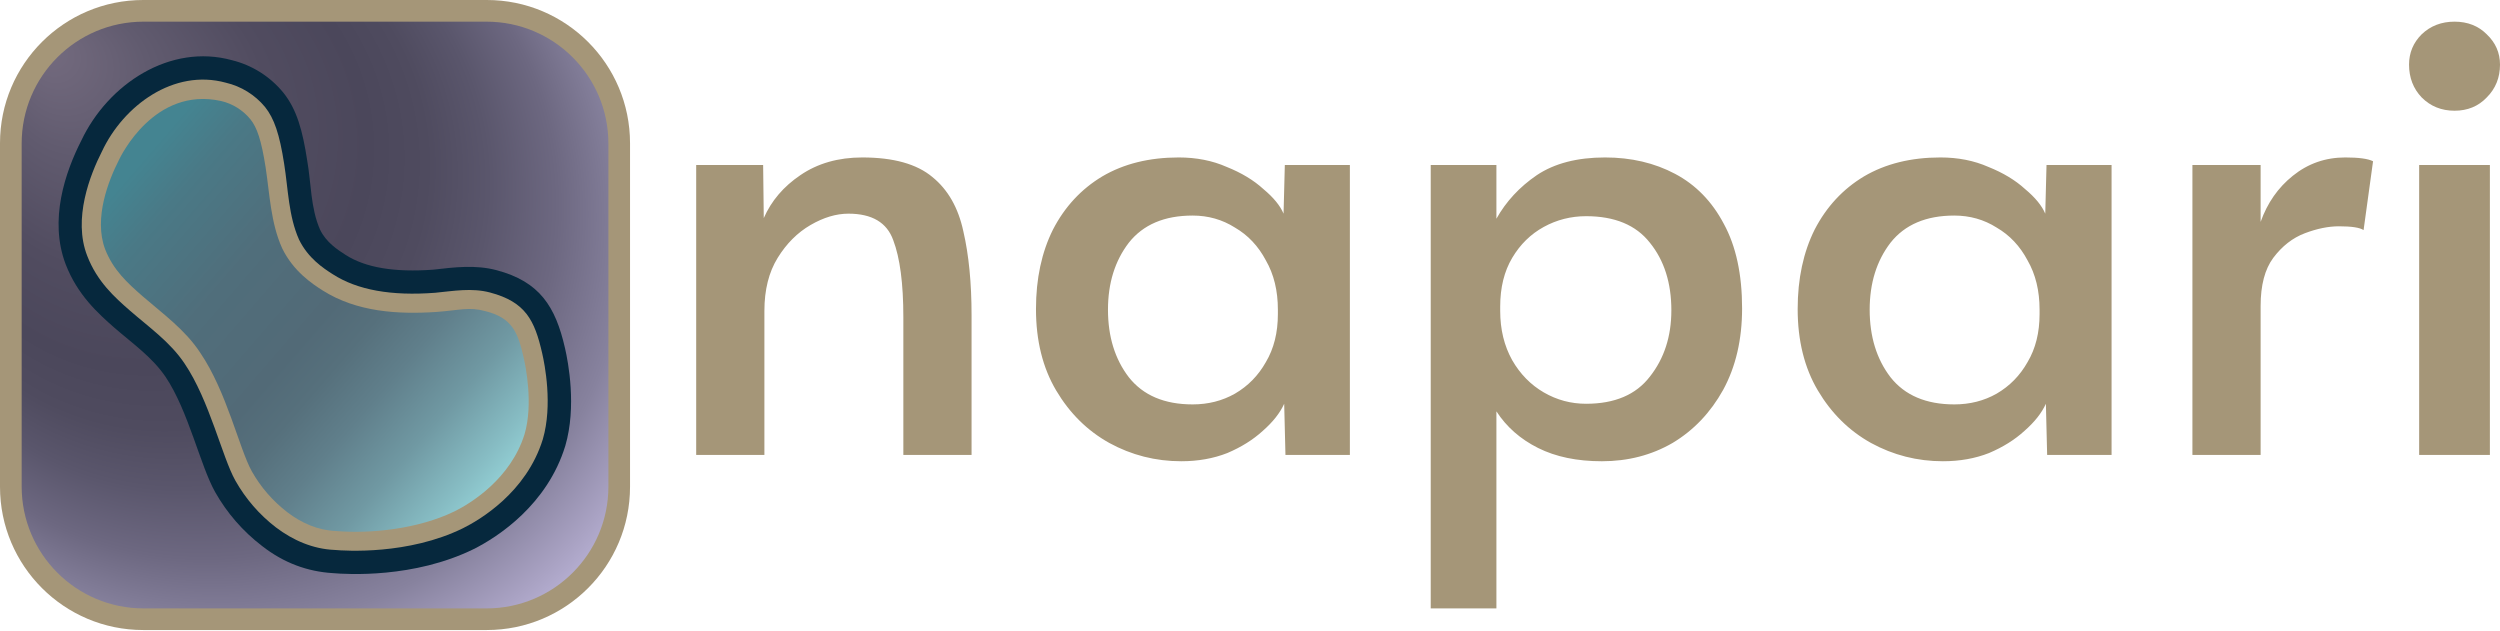
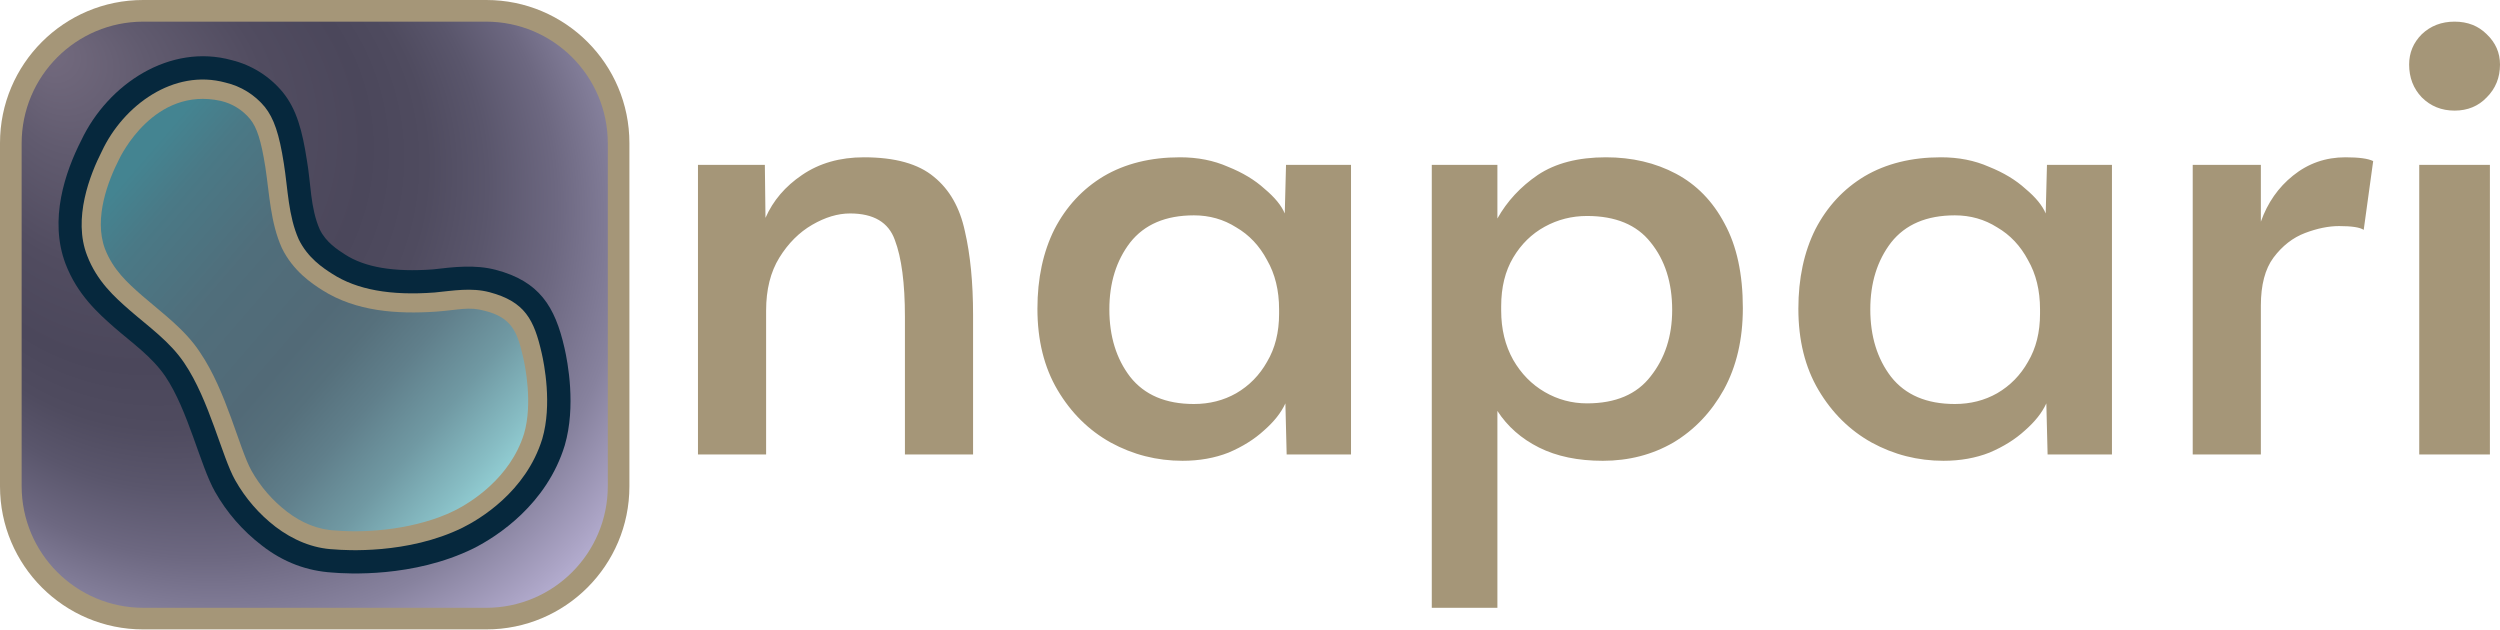
- <svg xmlns="http://www.w3.org/2000/svg" xmlns:xlink="http://www.w3.org/1999/xlink" width="1587.216" height="400" viewBox="0 0 821.781 207.1" version="1.1" id="svg22">
+ <svg xmlns="http://www.w3.org/2000/svg" xmlns:xlink="http://www.w3.org/1999/xlink" width="3272.899" height="824" viewBox="0 0 1694.543 426.626" version="1.1" id="svg22">
  <defs id="defs19">
    <style id="style1">
      .a {
        fill: #26283d;
      }

      .b {
        fill: url(#a);
      }

      .c {
        fill: #a59678;
      }

      .d {
        fill: url(#b);
      }
    </style>
    <radialGradient id="a" cx="103.55" cy="103.55" fx="14.832" fy="15.613" r="196.89" gradientUnits="userSpaceOnUse" gradientTransform="translate(-0.00499744)">
      <stop offset="0" stop-color="#746b7f" id="stop1" />
      <stop offset="0.12" stop-color="#615b6f" id="stop2" />
      <stop offset="0.26" stop-color="#514c60" id="stop3" />
      <stop offset="0.37" stop-color="#4b475b" id="stop4" />
      <stop offset="0.44" stop-color="#4f4b5f" id="stop5" />
      <stop offset="0.51" stop-color="#5a566c" id="stop6" />
      <stop offset="0.59" stop-color="#6d6881" id="stop7" />
      <stop offset="0.67" stop-color="#87829e" id="stop8" />
      <stop offset="0.74" stop-color="#a9a2c3" id="stop9" />
      <stop offset="0.78" stop-color="#bcb5d9" id="stop10" />
    </radialGradient>
    <linearGradient id="b" x1="38.31" y1="53.82" x2="165.6" y2="163.88" gradientUnits="userSpaceOnUse">
      <stop offset="0.05" stop-color="#448491" id="stop11" />
      <stop offset="0.15" stop-color="#4a7986" id="stop12" />
      <stop offset="0.33" stop-color="#506e7b" id="stop13" />
      <stop offset="0.52" stop-color="#526a77" id="stop14" />
      <stop offset="0.6" stop-color="#56707c" id="stop15" />
      <stop offset="0.7" stop-color="#607f8b" id="stop16" />
      <stop offset="0.82" stop-color="#7099a3" id="stop17" />
      <stop offset="0.94" stop-color="#87bdc4" id="stop18" />
      <stop offset="1" stop-color="#94d1d6" id="stop19" />
    </linearGradient>
    <radialGradient id="a-6" cx="103.55" cy="103.55" fx="14.832" fy="15.613" r="196.89" gradientUnits="userSpaceOnUse" gradientTransform="translate(-3.2384032e-6)">
      <stop offset="0" stop-color="#746b7f" id="stop1-7" />
      <stop offset="0.12" stop-color="#615b6f" id="stop2-5" />
      <stop offset="0.26" stop-color="#514c60" id="stop3-3" />
      <stop offset="0.37" stop-color="#4b475b" id="stop4-5" />
      <stop offset="0.44" stop-color="#4f4b5f" id="stop5-6" />
      <stop offset="0.51" stop-color="#5a566c" id="stop6-2" />
      <stop offset="0.59" stop-color="#6d6881" id="stop7-9" />
      <stop offset="0.67" stop-color="#87829e" id="stop8-1" />
      <stop offset="0.74" stop-color="#a9a2c3" id="stop9-2" />
      <stop offset="0.78" stop-color="#bcb5d9" id="stop10-7" />
    </radialGradient>
    <linearGradient xlink:href="#b" id="linearGradient1" gradientUnits="userSpaceOnUse" x1="38.31" y1="53.82" x2="165.6" y2="163.88" gradientTransform="translate(-3.97145)" />
  </defs>
-   <g id="g22">
-     <rect class="b" x="5.333801e-07" y="0" width="207.1" height="207.1" rx="47.084" id="rect20-8" style="fill:#a59678;fill-opacity:1;stroke-width:2.212" />
-     <rect class="b" x="7.12" y="7.12" width="192.87" height="192.87" rx="40.058" id="rect20-7" style="fill:url(#a-6);stroke-width:2.06" />
-     <path class="a" d="m 109.329,188.39 c -8.166,-0.511 -16.006,-3.284 -23.24,-8.96 -6.257,-4.796 -11.482,-10.806 -15.36,-17.67 -4.836,-8.525 -8.817,-26.751 -16.31,-37.89 C 49.985,117.347 43.495,112.858 37.639,107.76 32.37,103.13 25.437,96.976 21.539,86.75 16.099,72.297 21.393,56.68 26.729,46.2 35.61,27.46 56.04,14.234 76.219,19.78 c 6.623,1.624 12.542,5.35 16.87,10.62 4.56,5.64 6.4,12.73 7.89,22.34 1.329,7.54 1.102,15.641 4.22,22.73 2,4.2 5.82,6.65 8.33,8.27 6.546,4.251 16.163,5.841 28.93,4.9 6.941,-0.805 13.812,-1.642 20.68,0.15 14.336,3.772 19.477,12.037 22.59,25.67 1.072,4.652 3.85,19.226 0.09,32.1 -5.9,19.268 -22.005,29.871 -30.11,33.93 -19.643,9.633 -41.622,8.323 -46.38,7.9 z" id="path20-9" style="fill:#06283d;stroke-width:2.06" />
-     <path class="c" d="m 110.009,180.77 c -7.124,-0.284 -13.718,-3.166 -19.35,-7.44 -5.411,-4.166 -9.928,-9.38 -13.28,-15.33 -4.349,-7.697 -8.479,-26.318 -16.7,-38.49 -4.729,-7.087 -11.704,-11.949 -18.02,-17.45 C 37.714,97.729 31.931,92.577 28.679,84.12 23.894,71.917 29.638,57.382 33.529,49.74 40.582,34.718 57.109,22.493 74.219,27.18 c 5.062,1.184 9.597,3.994 12.91,8 3,3.77 4.75,8.84 6.28,18.7 1.332,8.324 1.421,17.095 4.89,24.89 3,6.13 8,9.41 11.07,11.36 8.074,5.215 19.263,7.207 33.66,6.11 6.048,-0.593 12.062,-1.676 18.05,-0.09 11.686,3.111 14.659,9.086 17.15,20 0.812,3.519 3.503,16.954 0.2,28.25 -5.414,17.539 -20.813,26.538 -26.23,29.23 -18.03,8.854 -38.831,7.44 -42.19,7.14 z" id="path21-2" style="fill:#a59678;stroke-width:2.06" />
-     <path class="d" d="m 72.619,33.19 c 3.801,0.875 7.205,2.985 9.68,6 2.23,2.75 3.62,7 5,15.73 1.366,8.951 1.678,18.282 5.43,26.65 3.73,7.7 10,11.77 13.29,13.88 11.163,7.073 24.616,7.944 37.47,7.09 7.67,-0.57 10.71,-1.72 15.95,-0.29 9.008,2.211 10.826,7.08 12.7,15.33 0.583,2.512 3.224,15.082 0.3,25.11 -4.566,14.666 -17.547,22.684 -23.04,25.4 -12.004,5.849 -27.727,7.408 -38.87,6.47 -5.941,-0.215 -11.426,-2.605 -16.1,-6.2 -4.754,-3.647 -8.72,-8.219 -11.66,-13.44 -4.114,-7.405 -8.226,-26.174 -16.97,-39 C 60.849,108.368 53.51,103.125 46.799,97.31 41.932,93.042 37.217,88.792 34.539,81.88 30.741,71.692 35.703,59.242 39.119,52.54 39.657,51.389 50.719,28.397 72.619,33.19 Z" id="path22-0" style="fill:url(#linearGradient1);stroke-width:2.06" />
-     <path style="font-size:67.416px;font-family:Alata;-inkscape-font-specification:'Alata, Normal';fill:#a59678;stroke-width:1.957;stroke-linecap:round;stroke-linejoin:round;fill-opacity:1" d="M 228.845,149.541 V 54.248 h 22.007 l 0.208,17.439 q 3.737,-8.512 12.041,-14.117 8.512,-5.813 20.346,-5.813 15.363,0 23.045,6.436 7.682,6.228 10.173,17.854 2.699,11.626 2.699,27.612 v 45.882 h -22.422 v -45.259 q 0,-16.609 -3.322,-25.328 -3.114,-8.72 -14.74,-8.72 -6.021,0 -12.457,3.737 -6.436,3.737 -10.796,10.796 -4.36,7.059 -4.36,17.439 v 47.335 z m 159.445,2.076 q -12.664,0 -23.668,-6.021 -10.796,-6.021 -17.439,-17.232 -6.644,-11.211 -6.644,-26.782 0,-14.948 5.605,-26.159 5.813,-11.211 16.194,-17.439 10.588,-6.228 25.121,-6.228 8.72,0 15.778,3.114 7.266,2.907 12.041,7.266 4.983,4.152 6.644,8.097 l 0.415,-15.986 h 21.384 v 95.293 h -21.176 l -0.415,-16.816 q -2.076,4.567 -7.059,8.927 -4.775,4.36 -11.626,7.266 -6.851,2.699 -15.156,2.699 z m 3.737,-18.685 q 7.682,0 13.91,-3.529 6.436,-3.737 10.173,-10.38 3.945,-6.644 3.945,-15.778 v -1.453 q 0,-9.342 -3.945,-16.194 -3.737,-7.059 -10.173,-10.796 -6.228,-3.945 -13.91,-3.945 -13.91,0 -20.969,8.927 -6.851,8.927 -6.851,22.007 0,13.287 6.851,22.214 7.059,8.927 20.969,8.927 z m 78.269,67.058 V 54.248 h 21.591 v 17.647 q 4.775,-8.512 13.287,-14.325 8.72,-5.813 22.422,-5.813 12.872,0 23.045,5.398 10.173,5.398 15.986,16.401 6.021,11.003 6.021,27.82 0,15.363 -6.228,26.782 -6.228,11.211 -16.609,17.439 -10.38,6.021 -23.252,6.021 -12.249,0 -20.969,-4.36 -8.72,-4.36 -13.702,-12.041 v 64.774 z m 51.072,-67.266 q 14.118,0 20.969,-8.927 7.059,-8.927 7.059,-21.799 0,-13.495 -7.059,-22.214 -6.851,-8.72 -20.969,-8.72 -7.474,0 -13.91,3.529 -6.436,3.529 -10.38,10.173 -3.945,6.644 -3.945,15.986 v 1.453 q 0,9.135 3.945,16.194 3.945,6.851 10.38,10.588 6.436,3.737 13.91,3.737 z m 117.3,18.893 q -12.664,0 -23.668,-6.021 -10.796,-6.021 -17.439,-17.232 -6.644,-11.211 -6.644,-26.782 0,-14.948 5.605,-26.159 5.813,-11.211 16.194,-17.439 10.588,-6.228 25.121,-6.228 8.72,0 15.778,3.114 7.266,2.907 12.041,7.266 4.983,4.152 6.644,8.097 l 0.415,-15.986 h 21.384 v 95.293 h -21.176 l -0.415,-16.816 q -2.076,4.567 -7.059,8.927 -4.775,4.36 -11.626,7.266 -6.851,2.699 -15.156,2.699 z m 3.737,-18.685 q 7.682,0 13.91,-3.529 6.436,-3.737 10.173,-10.38 3.945,-6.644 3.945,-15.778 v -1.453 q 0,-9.342 -3.945,-16.194 -3.737,-7.059 -10.173,-10.796 -6.228,-3.945 -13.91,-3.945 -13.91,0 -20.969,8.927 -6.851,8.927 -6.851,22.007 0,13.287 6.851,22.214 7.059,8.927 20.969,8.927 z m 78.269,16.609 V 54.248 h 22.422 v 18.685 q 3.322,-9.342 10.588,-15.156 7.474,-6.021 17.232,-6.021 6.644,0 9.135,1.246 l -3.114,22.63 q -1.869,-1.246 -8.097,-1.246 -5.19,0 -11.211,2.284 -6.021,2.284 -10.381,8.097 -4.152,5.605 -4.152,15.778 v 48.996 z m 74.532,0 V 54.248 h 23.252 V 149.541 Z M 806.833,36.393 q -6.436,0 -10.796,-4.36 -4.152,-4.36 -4.152,-10.796 0,-5.813 4.152,-9.965 4.36,-4.152 10.796,-4.152 6.436,0 10.588,4.152 4.36,4.152 4.36,9.965 0,6.436 -4.36,10.796 -4.152,4.36 -10.588,4.36 z" id="text1" aria-label="napari&#10;" />
+   <g id="g22" transform="matrix(2.06,0,0,2.06,-1.0987631e-6,0)" style="stroke-width:0.485">
+     <rect class="b" x="5.333801e-07" y="0" width="207.1" height="207.1" rx="47.084" id="rect20-8" style="fill:#a59678;fill-opacity:1;stroke-width:1.074" />
+     <rect class="b" x="7.12" y="7.12" width="192.87" height="192.87" rx="40.058" id="rect20-7" style="fill:url(#a-6);stroke-width:1" />
+     <path class="a" d="m 109.329,188.39 c -8.166,-0.511 -16.006,-3.284 -23.24,-8.96 -6.257,-4.796 -11.482,-10.806 -15.36,-17.67 -4.836,-8.525 -8.817,-26.751 -16.31,-37.89 C 49.985,117.347 43.495,112.858 37.639,107.76 32.37,103.13 25.437,96.976 21.539,86.75 16.099,72.297 21.393,56.68 26.729,46.2 35.61,27.46 56.04,14.234 76.219,19.78 c 6.623,1.624 12.542,5.35 16.87,10.62 4.56,5.64 6.4,12.73 7.89,22.34 1.329,7.54 1.102,15.641 4.22,22.73 2,4.2 5.82,6.65 8.33,8.27 6.546,4.251 16.163,5.841 28.93,4.9 6.941,-0.805 13.812,-1.642 20.68,0.15 14.336,3.772 19.477,12.037 22.59,25.67 1.072,4.652 3.85,19.226 0.09,32.1 -5.9,19.268 -22.005,29.871 -30.11,33.93 -19.643,9.633 -41.622,8.323 -46.38,7.9 z" id="path20-9" style="fill:#06283d;stroke-width:1" />
+     <path class="c" d="m 110.009,180.77 c -7.124,-0.284 -13.718,-3.166 -19.35,-7.44 -5.411,-4.166 -9.928,-9.38 -13.28,-15.33 -4.349,-7.697 -8.479,-26.318 -16.7,-38.49 -4.729,-7.087 -11.704,-11.949 -18.02,-17.45 C 37.714,97.729 31.931,92.577 28.679,84.12 23.894,71.917 29.638,57.382 33.529,49.74 40.582,34.718 57.109,22.493 74.219,27.18 c 5.062,1.184 9.597,3.994 12.91,8 3,3.77 4.75,8.84 6.28,18.7 1.332,8.324 1.421,17.095 4.89,24.89 3,6.13 8,9.41 11.07,11.36 8.074,5.215 19.263,7.207 33.66,6.11 6.048,-0.593 12.062,-1.676 18.05,-0.09 11.686,3.111 14.659,9.086 17.15,20 0.812,3.519 3.503,16.954 0.2,28.25 -5.414,17.539 -20.813,26.538 -26.23,29.23 -18.03,8.854 -38.831,7.44 -42.19,7.14 z" id="path21-2" style="fill:#a59678;stroke-width:1" />
+     <path class="d" d="m 72.619,33.19 c 3.801,0.875 7.205,2.985 9.68,6 2.23,2.75 3.62,7 5,15.73 1.366,8.951 1.678,18.282 5.43,26.65 3.73,7.7 10,11.77 13.29,13.88 11.163,7.073 24.616,7.944 37.47,7.09 7.67,-0.57 10.71,-1.72 15.95,-0.29 9.008,2.211 10.826,7.08 12.7,15.33 0.583,2.512 3.224,15.082 0.3,25.11 -4.566,14.666 -17.547,22.684 -23.04,25.4 -12.004,5.849 -27.727,7.408 -38.87,6.47 -5.941,-0.215 -11.426,-2.605 -16.1,-6.2 -4.754,-3.647 -8.72,-8.219 -11.66,-13.44 -4.114,-7.405 -8.226,-26.174 -16.97,-39 C 60.849,108.368 53.51,103.125 46.799,97.31 41.932,93.042 37.217,88.792 34.539,81.88 30.741,71.692 35.703,59.242 39.119,52.54 39.657,51.389 50.719,28.397 72.619,33.19 Z" id="path22-0" style="fill:url(#linearGradient1);stroke-width:1" />
+     <path style="font-size:67.416px;font-family:Alata;-inkscape-font-specification:'Alata, Normal';fill:#a59678;fill-opacity:1;stroke-width:0.95;stroke-linecap:round;stroke-linejoin:round" d="M 229.658,149.541 V 54.248 h 22.007 l 0.208,17.439 q 3.737,-8.512 12.041,-14.117 8.512,-5.813 20.346,-5.813 15.363,0 23.045,6.436 7.682,6.228 10.173,17.854 2.699,11.626 2.699,27.612 v 45.882 h -22.422 v -45.259 q 0,-16.609 -3.322,-25.328 -3.114,-8.72 -14.74,-8.72 -6.021,0 -12.457,3.737 -6.436,3.737 -10.796,10.796 -4.36,7.059 -4.36,17.439 v 47.335 z m 159.445,2.076 q -12.664,0 -23.668,-6.021 -10.796,-6.021 -17.439,-17.232 -6.644,-11.211 -6.644,-26.782 0,-14.948 5.605,-26.159 5.813,-11.211 16.194,-17.439 10.588,-6.228 25.121,-6.228 8.72,0 15.778,3.114 7.266,2.907 12.041,7.266 4.983,4.152 6.644,8.097 l 0.415,-15.986 h 21.384 v 95.293 h -21.176 l -0.415,-16.816 q -2.076,4.567 -7.059,8.927 -4.775,4.36 -11.626,7.266 -6.851,2.699 -15.156,2.699 z m 3.737,-18.685 q 7.682,0 13.91,-3.529 6.436,-3.737 10.173,-10.38 3.945,-6.644 3.945,-15.778 v -1.453 q 0,-9.342 -3.945,-16.194 -3.737,-7.059 -10.173,-10.796 -6.228,-3.945 -13.91,-3.945 -13.91,0 -20.969,8.927 -6.851,8.927 -6.851,22.007 0,13.287 6.851,22.214 7.059,8.927 20.969,8.927 z m 78.269,67.058 V 54.248 h 21.591 v 17.647 q 4.775,-8.512 13.287,-14.325 8.72,-5.813 22.422,-5.813 12.872,0 23.045,5.398 10.173,5.398 15.986,16.401 6.021,11.003 6.021,27.82 0,15.363 -6.228,26.782 -6.228,11.211 -16.609,17.439 -10.381,6.021 -23.252,6.021 -12.249,0 -20.969,-4.36 -8.72,-4.36 -13.702,-12.041 v 64.774 z m 51.072,-67.266 q 14.118,0 20.969,-8.927 7.059,-8.927 7.059,-21.799 0,-13.495 -7.059,-22.214 -6.851,-8.72 -20.969,-8.72 -7.474,0 -13.91,3.529 -6.436,3.529 -10.381,10.173 -3.945,6.644 -3.945,15.986 v 1.453 q 0,9.135 3.945,16.194 3.945,6.851 10.381,10.588 6.436,3.737 13.91,3.737 z m 117.3,18.893 q -12.664,0 -23.668,-6.021 -10.796,-6.021 -17.439,-17.232 -6.644,-11.211 -6.644,-26.782 0,-14.948 5.605,-26.159 5.813,-11.211 16.194,-17.439 10.588,-6.228 25.121,-6.228 8.72,0 15.778,3.114 7.266,2.907 12.041,7.266 4.983,4.152 6.644,8.097 l 0.415,-15.986 h 21.384 v 95.293 h -21.176 l -0.415,-16.816 q -2.076,4.567 -7.059,8.927 -4.775,4.36 -11.626,7.266 -6.851,2.699 -15.156,2.699 z m 3.737,-18.685 q 7.682,0 13.91,-3.529 6.436,-3.737 10.173,-10.38 3.945,-6.644 3.945,-15.778 v -1.453 q 0,-9.342 -3.945,-16.194 -3.737,-7.059 -10.173,-10.796 -6.228,-3.945 -13.91,-3.945 -13.91,0 -20.969,8.927 -6.851,8.927 -6.851,22.007 0,13.287 6.851,22.214 7.059,8.927 20.969,8.927 z m 78.269,16.609 V 54.248 h 22.422 v 18.685 q 3.322,-9.342 10.588,-15.156 7.474,-6.021 17.232,-6.021 6.644,0 9.135,1.246 l -3.114,22.63 q -1.869,-1.246 -8.097,-1.246 -5.19,0 -11.211,2.284 -6.021,2.284 -10.381,8.097 -4.152,5.605 -4.152,15.778 v 48.996 z m 74.532,0 V 54.248 h 23.252 v 95.293 z M 807.646,36.393 q -6.436,0 -10.796,-4.36 -4.152,-4.36 -4.152,-10.796 0,-5.813 4.152,-9.965 4.36,-4.152 10.796,-4.152 6.436,0 10.588,4.152 4.36,4.152 4.36,9.965 0,6.436 -4.36,10.796 -4.152,4.36 -10.588,4.36 z" id="text1" aria-label="napari&#10;" />
  </g>
</svg>
